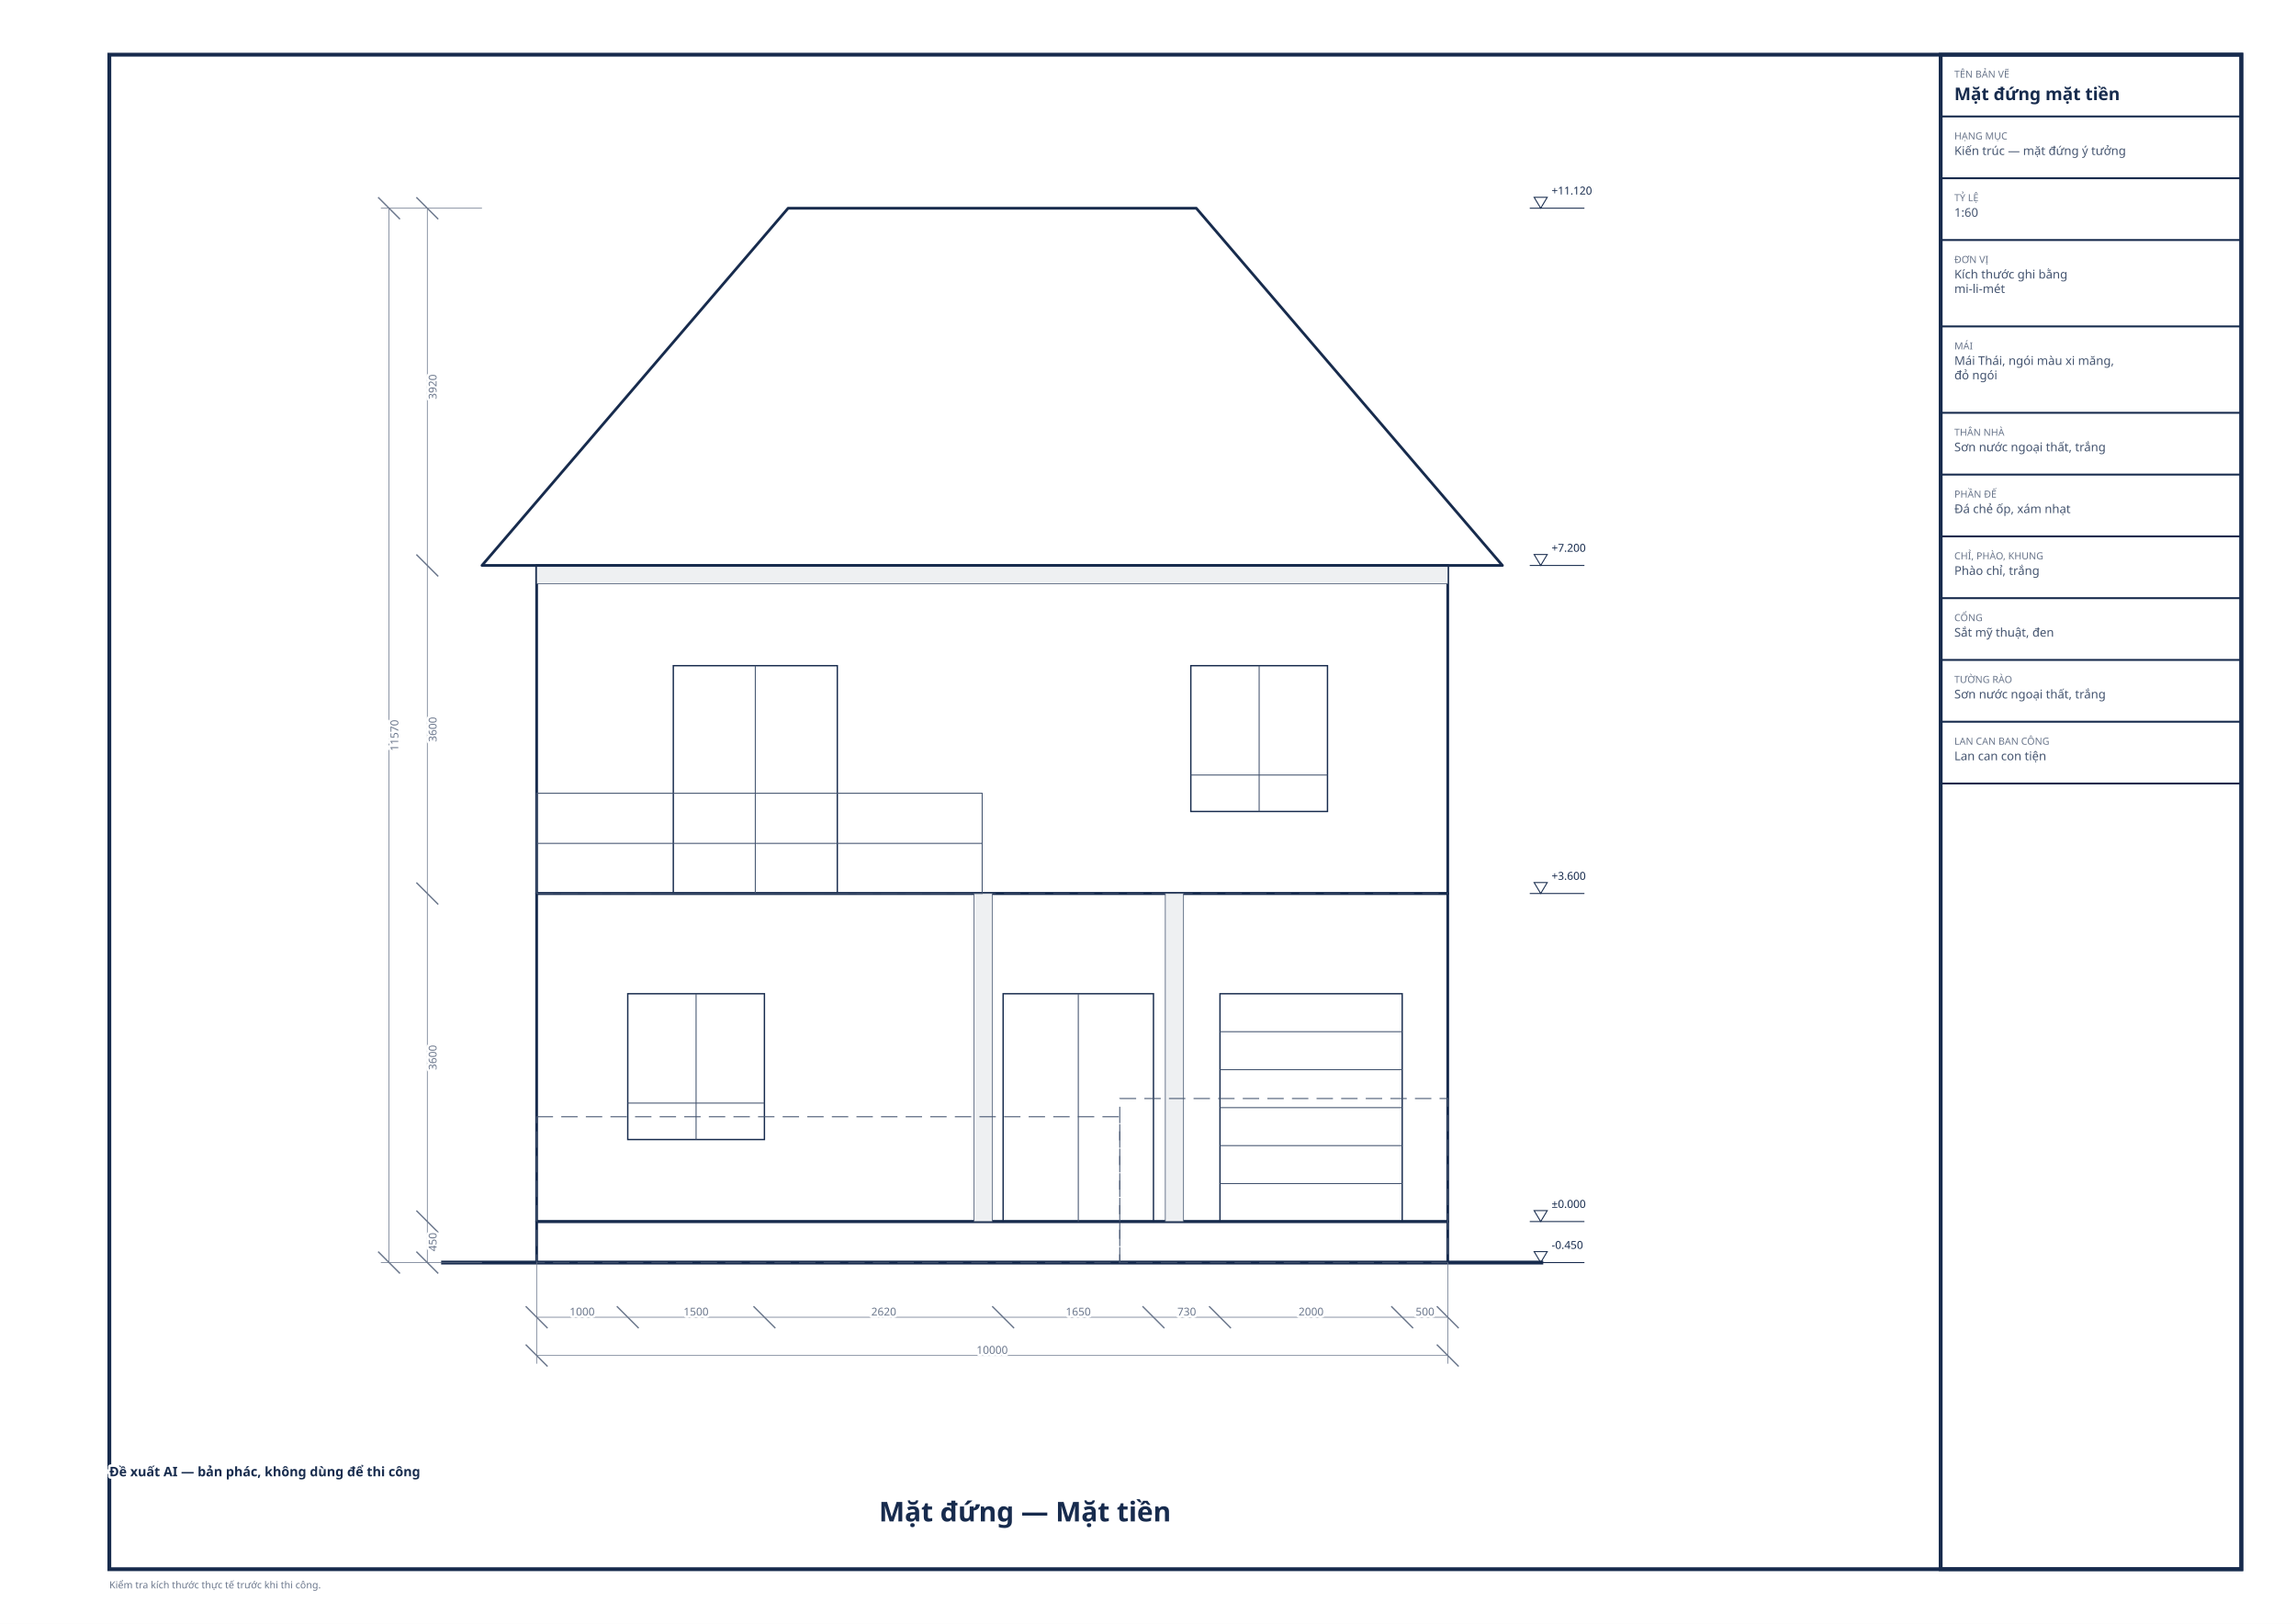
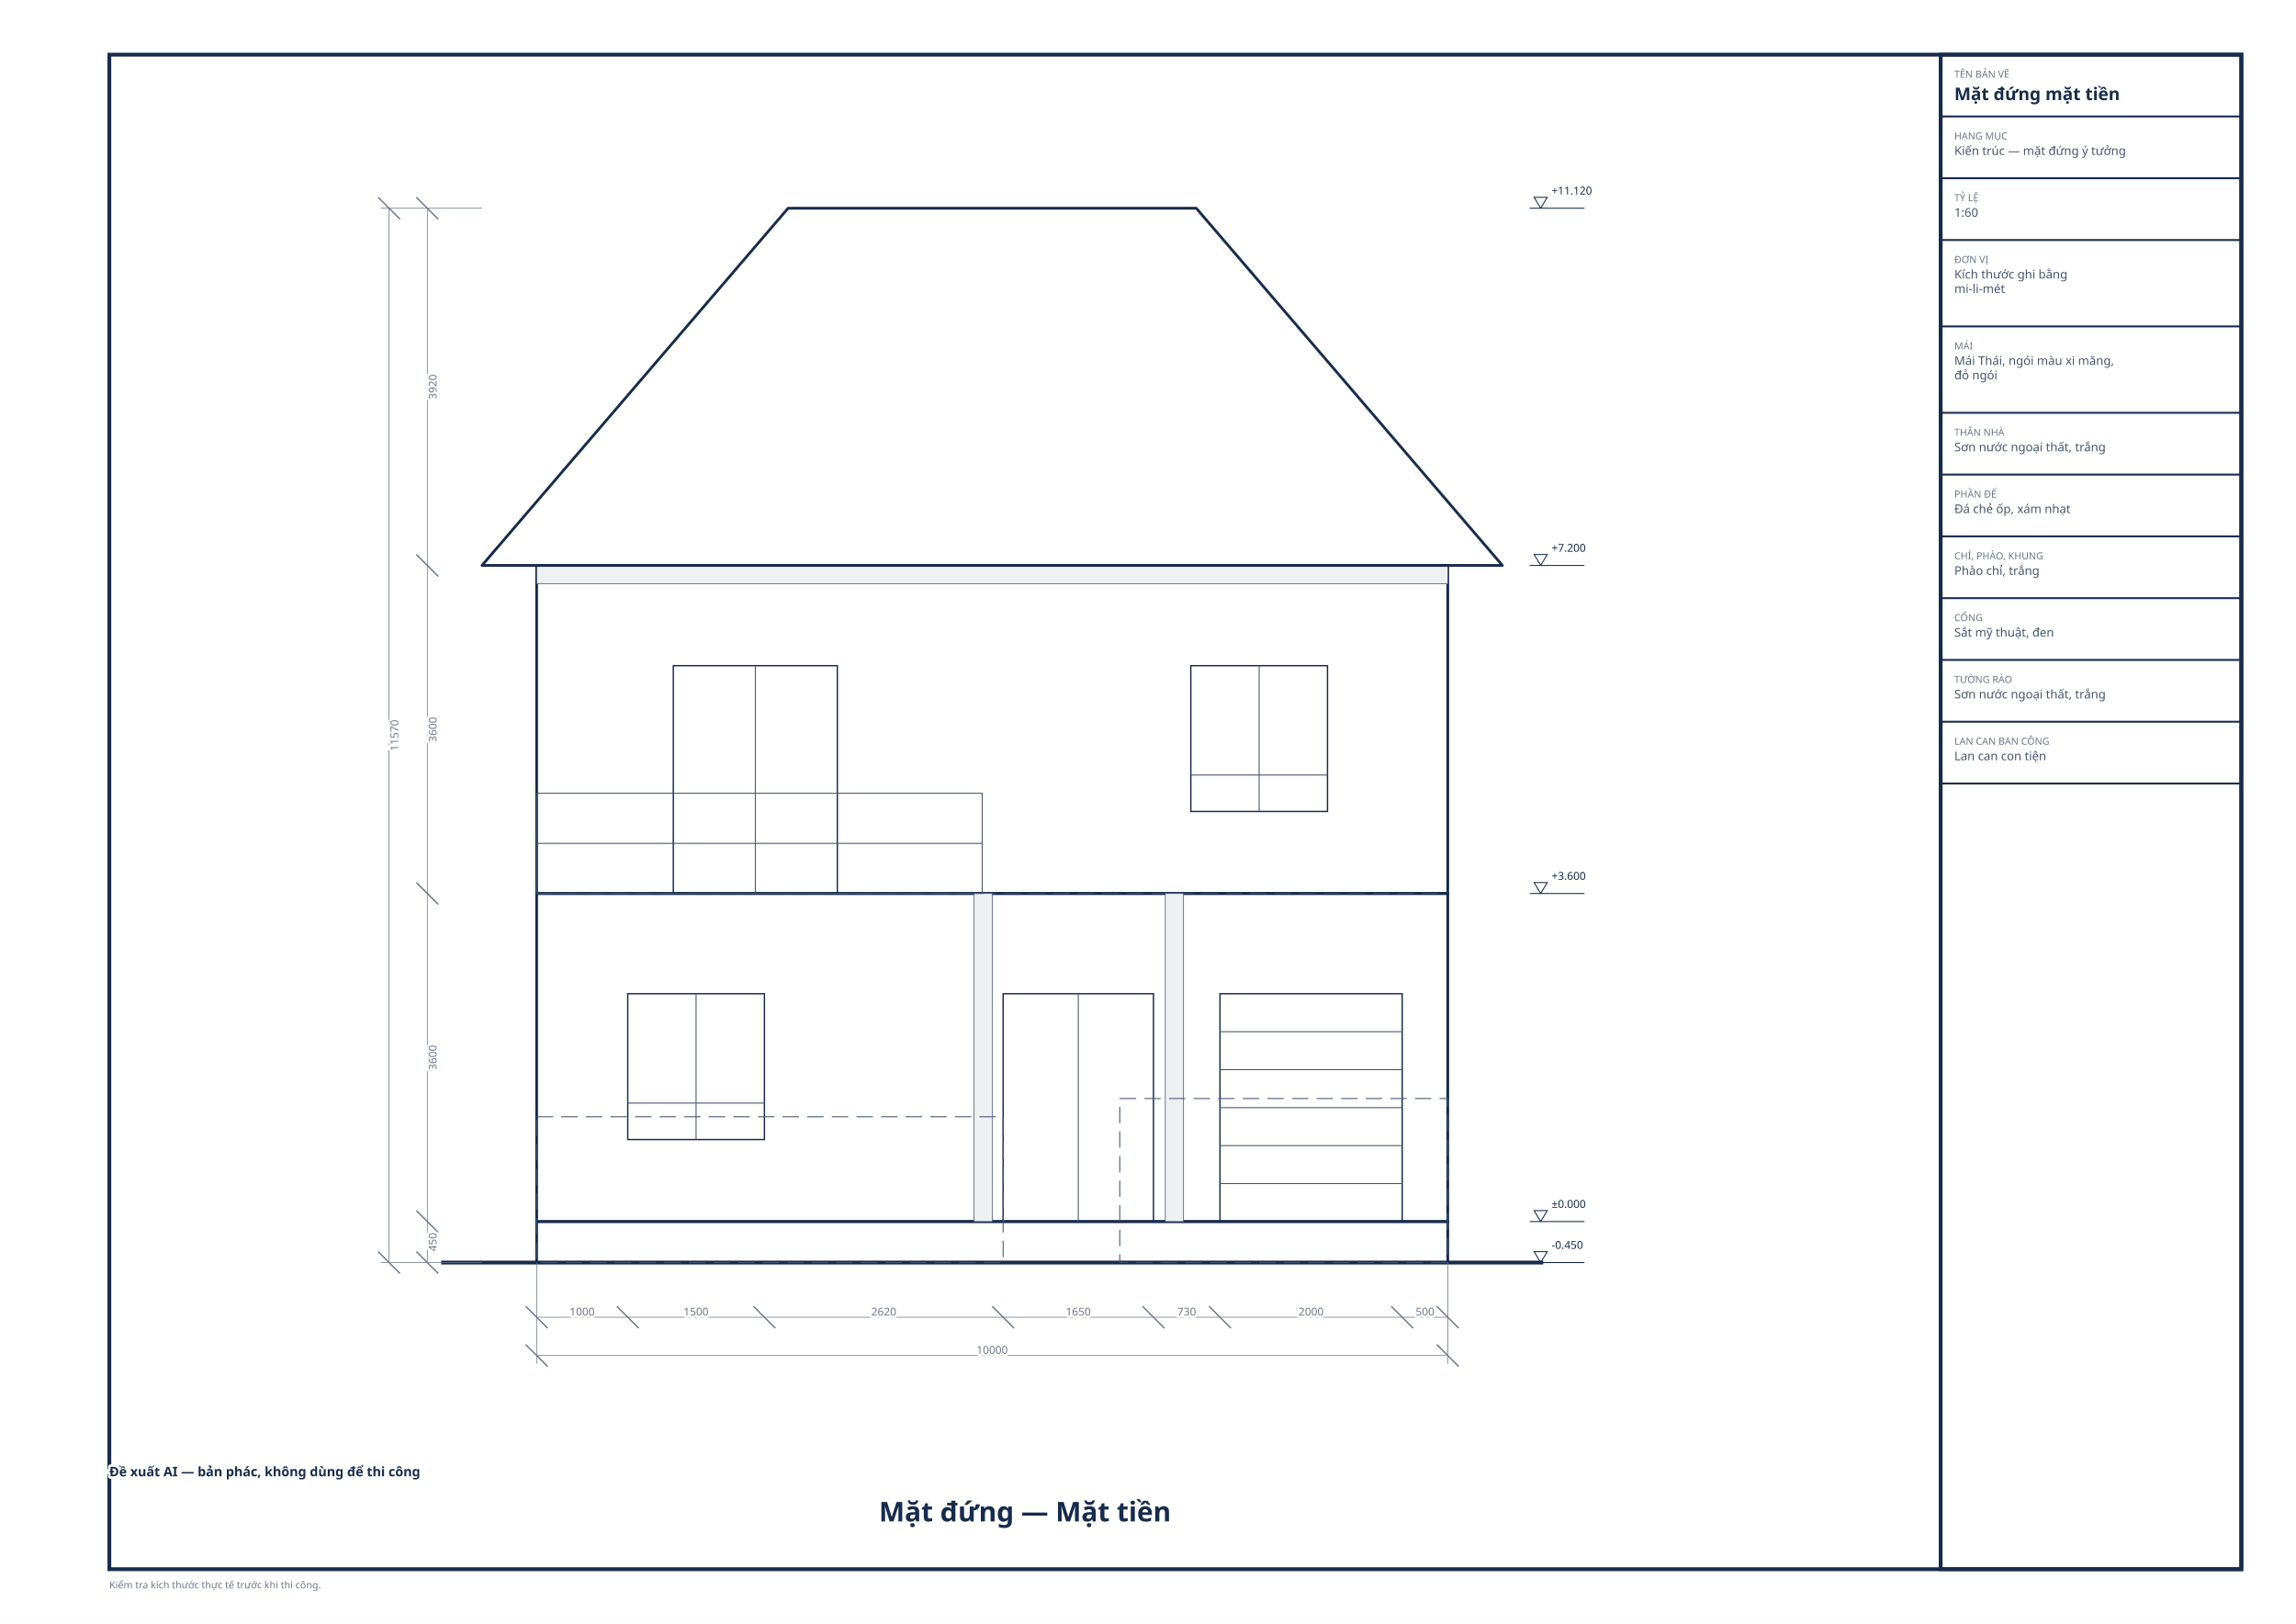
<svg xmlns="http://www.w3.org/2000/svg" viewBox="0 0 420 297" width="420mm" height="297mm">
-   <style>text{font-family:'Be Vietnam Pro', 'Noto Sans', 'Segoe UI', system-ui, sans-serif;text-anchor:middle;dominant-baseline:middle;paint-order:stroke;stroke:#FFFFFF;stroke-width:0.9;stroke-linejoin:round}.fr{stroke:#172B4D;stroke-width:0.7;fill:none;}.tr{stroke:#172B4D;stroke-width:0.35;fill:none;}.wf{fill:#FFFFFF;stroke:none}.w{stroke:#172B4D;stroke-width:0.25;fill:none;}.cl{fill:#172B4D;stroke:#172B4D;stroke-width:0.25}.lb{fill:none;stroke:#44546F;stroke-width:0.13}.rl{stroke:#44546F;stroke-width:0.18;fill:none;}.sd{stroke:#44546F;stroke-width:0.13;fill:none;stroke-dasharray:2.4 1.6;}.op{stroke:#172B4D;stroke-width:0.25;fill:none;}.dl{stroke:#44546F;stroke-width:0.18;fill:none;}.wn{stroke:#44546F;stroke-width:0.18;fill:none;}.st{stroke:#44546F;stroke-width:0.25;fill:none;}.sa{stroke:#44546F;stroke-width:0.25;fill:none;}.vd{stroke:#44546F;stroke-width:0.18;fill:#DCDFE4}.nt{stroke:#172B4D;stroke-width:0.35;fill:none;}.dm{stroke:#6B778C;stroke-width:0.13;fill:none;}.dt{stroke:#6B778C;stroke-width:0.25;fill:none;}.tn{font-size:2.4px;fill:#172B4D;font-weight:600;}.ta{font-size:2px;fill:#44546F;}.td{font-size:2px;fill:#6B778C;}.tst{font-size:2px;fill:#44546F;font-weight:600;}.tl{font-size:3.2px;fill:#172B4D;font-weight:700;text-anchor:start;}.tw{font-size:2.4px;fill:#172B4D;font-weight:600;text-anchor:start;}.ts{font-size:2.2px;fill:#44546F;text-anchor:start;}.tnn{font-size:3px;fill:#172B4D;font-weight:700;}.tt{font-size:5px;fill:#172B4D;font-weight:700;}.tbl{font-size:1.8px;fill:#6B778C;text-anchor:start;}.tf{font-size:1.8px;fill:#6B778C;text-anchor:start;}.gr{stroke:#172B4D;stroke-width:0.7;fill:none;}.eo{stroke:#172B4D;stroke-width:0.5;fill:none;stroke-linejoin:round;}.fln{stroke:#44546F;stroke-width:0.13;fill:none;stroke-dasharray:3 1.5;}.lm{stroke:#172B4D;stroke-width:0.18;fill:none;}.el{fill:#EEF0F2;stroke:#44546F;stroke-width:0.13}.ff{stroke:#44546F;stroke-width:0.18;fill:none;stroke-dasharray:3 1.5;}.tlm{font-size:2px;fill:#172B4D;text-anchor:start;}</style>
+   <style>text{font-family:'Be Vietnam Pro', 'Noto Sans', 'Segoe UI', system-ui, sans-serif;text-anchor:middle;dominant-baseline:middle;paint-order:stroke;stroke:#FFFFFF;stroke-width:0.9;stroke-linejoin:round}.fr{stroke:#172B4D;stroke-width:0.7;fill:none;}.tr{stroke:#172B4D;stroke-width:0.35;fill:none;}.wf{fill:#FFFFFF;stroke:none}.w{stroke:#172B4D;stroke-width:0.25;fill:none;}.cl{fill:#172B4D;stroke:#172B4D;stroke-width:0.25}.lb{fill:none;stroke:#44546F;stroke-width:0.13}.rl{stroke:#44546F;stroke-width:0.18;fill:none;}.sd{stroke:#44546F;stroke-width:0.13;fill:none;stroke-dasharray:2.4 1.6;}.op{stroke:#172B4D;stroke-width:0.25;fill:none;}.dl{stroke:#44546F;stroke-width:0.18;fill:none;}.wn{stroke:#44546F;stroke-width:0.18;fill:none;}.st{stroke:#44546F;stroke-width:0.25;fill:none;}.sa{stroke:#44546F;stroke-width:0.25;fill:none;}.vd{stroke:#44546F;stroke-width:0.18;fill:#DCDFE4}.nt{stroke:#172B4D;stroke-width:0.35;fill:none;}.dm{stroke:#6B778C;stroke-width:0.13;fill:none;}.dt{stroke:#6B778C;stroke-width:0.25;fill:none;}.tn{font-size:2.4px;fill:#172B4D;font-weight:600;}.ta{font-size:2px;fill:#44546F;}.td{font-size:2px;fill:#6B778C;}.tst{font-size:2px;fill:#44546F;font-weight:600;}.tl{font-size:3.2px;fill:#172B4D;font-weight:700;text-anchor:start;}.tw{font-size:2.4px;fill:#172B4D;font-weight:600;text-anchor:start;}.ts{font-size:2.2px;fill:#44546F;text-anchor:start;}.tnn{font-size:3px;fill:#172B4D;font-weight:700;}.tt{font-size:5px;fill:#172B4D;font-weight:700;}.tbl{font-size:1.8px;fill:#6B778C;text-anchor:start;}.tf{font-size:1.8px;fill:#6B778C;text-anchor:start;}.gr{stroke:#172B4D;stroke-width:0.7;fill:none;}.eo{stroke:#172B4D;stroke-width:0.5;fill:none;stroke-linejoin:round;}.fln{stroke:#44546F;stroke-width:0.13;fill:none;stroke-dasharray:3 1.5;}.lm{stroke:#172B4D;stroke-width:0.18;fill:none;}.el{fill:#EEF0F2;stroke:#44546F;stroke-width:0.13}.ff{stroke:#44546F;stroke-width:0.18;fill:none;stroke-dasharray:3 1.5;}.tlm{font-size:2px;fill:#172B4D;text-anchor:start;}.rb{stroke:#172B4D;stroke-width:0.6;fill:none;}.re{stroke:#172B4D;stroke-width:0.3;fill:none;}.rw{stroke:#44546F;stroke-width:0.15;fill:none;}.ra{stroke:#172B4D;stroke-width:0.4;fill:none;}.rlot{stroke:#44546F;stroke-width:0.25;fill:none;stroke-dasharray:6 3;}.rn{fill:#172B4D;stroke:none}</style>
  <rect x="0" y="0" width="420" height="297" fill="#FFFFFF" />
  <rect x="20" y="10" width="390" height="277" class="fr" />
  <rect x="355" y="10" width="55" height="277" class="fr" />
  <text x="357.5" y="13.58" class="tbl">TÊN BẢN VẼ</text>
  <text x="357.5" y="17.18" class="tl">Mặt đứng mặt tiền</text>
  <path class="tr" d="M 355 21.3 L 410 21.3" />
  <text x="357.5" y="24.88" class="tbl">HẠNG MỤC</text>
  <text x="357.5" y="27.58" class="ts">Kiến trúc — mặt đứng ý tưởng</text>
  <path class="tr" d="M 355 32.6 L 410 32.6" />
  <text x="357.5" y="36.18" class="tbl">TỶ LỆ</text>
  <text x="357.5" y="38.88" class="ts">1:60</text>
  <path class="tr" d="M 355 43.9 L 410 43.9" />
  <text x="357.5" y="47.48" class="tbl">ĐƠN VỊ</text>
  <text x="357.5" y="50.18" class="ts">Kích thước ghi bằng</text>
  <text x="357.5" y="52.82" class="ts">mi-li-mét</text>
  <path class="tr" d="M 355 59.7 L 410 59.7" />
  <text x="357.5" y="63.28" class="tbl">MÁI</text>
  <text x="357.5" y="65.98" class="ts">Mái Thái, ngói màu xi măng,</text>
  <text x="357.5" y="68.62" class="ts">đỏ ngói</text>
  <path class="tr" d="M 355 75.5 L 410 75.5" />
  <text x="357.5" y="79.08" class="tbl">THÂN NHÀ</text>
  <text x="357.5" y="81.78" class="ts">Sơn nước ngoại thất, trắng</text>
  <path class="tr" d="M 355 86.8 L 410 86.8" />
  <text x="357.5" y="90.38" class="tbl">PHẦN ĐẾ</text>
  <text x="357.5" y="93.08" class="ts">Đá chẻ ốp, xám nhạt</text>
  <path class="tr" d="M 355 98.1 L 410 98.1" />
  <text x="357.5" y="101.68" class="tbl">CHỈ, PHÀO, KHUNG</text>
  <text x="357.5" y="104.38" class="ts">Phào chỉ, trắng</text>
  <path class="tr" d="M 355 109.4 L 410 109.4" />
  <text x="357.5" y="112.98" class="tbl">CỔNG</text>
  <text x="357.5" y="115.68" class="ts">Sắt mỹ thuật, đen</text>
  <path class="tr" d="M 355 120.7 L 410 120.7" />
  <text x="357.5" y="124.28" class="tbl">TƯỜNG RÀO</text>
  <text x="357.5" y="126.98" class="ts">Sơn nước ngoại thất, trắng</text>
  <path class="tr" d="M 355 132 L 410 132" />
  <text x="357.5" y="135.58" class="tbl">LAN CAN BAN CÔNG</text>
  <text x="357.5" y="138.28" class="ts">Lan can con tiện</text>
  <path class="tr" d="M 355 143.3 L 410 143.3" />
  <text x="187.5" y="276.5" class="tt">Mặt đứng — Mặt tiền</text>
  <text x="20" y="269.16" class="tw">Đề xuất AI — bản phác, không dùng để thi công</text>
  <text x="20" y="289.88" class="tf">Kiểm tra kích thước thực tế trước khi thi công.</text>
  <path class="gr" d="M 80.7 230.917 L 282.3 230.917" />
  <rect x="98.167" y="223.417" width="166.667" height="7.5" class="eo" />
  <rect x="98.167" y="163.417" width="166.667" height="60" class="eo" />
  <rect x="98.167" y="103.417" width="166.667" height="60" class="eo" />
  <path class="fln" d="M 98.167 163.417 L 264.833 163.417" />
  <rect x="114.833" y="181.75" width="25" height="26.667" class="op" />
  <path class="wn" d="M 127.333 208.417 L 127.333 181.75" />
  <path class="wn" d="M 114.833 201.75 L 139.833 201.75" />
  <rect x="183.5" y="181.75" width="27.5" height="41.667" class="op" />
  <path class="dl" d="M 197.25 223.417 L 197.25 181.75" />
  <rect x="223.167" y="181.75" width="33.333" height="41.667" class="op" />
  <path class="dl" d="M 223.167 216.472 L 256.5 216.472" />
  <path class="dl" d="M 223.167 209.528 L 256.5 209.528" />
  <path class="dl" d="M 223.167 202.583 L 256.5 202.583" />
  <path class="dl" d="M 223.167 195.639 L 256.5 195.639" />
  <path class="dl" d="M 223.167 188.694 L 256.5 188.694" />
  <rect x="123.167" y="121.75" width="30" height="41.667" class="op" />
  <path class="dl" d="M 138.167 163.417 L 138.167 121.75" />
  <rect x="217.833" y="121.75" width="25" height="26.667" class="op" />
  <path class="wn" d="M 230.333 148.417 L 230.333 121.75" />
  <path class="wn" d="M 217.833 141.75 L 242.833 141.75" />
  <rect x="178.167" y="163.417" width="3.333" height="60" class="el" />
  <rect x="213.167" y="163.417" width="3.333" height="60" class="el" />
  <rect x="98.167" y="103.417" width="166.667" height="3.333" class="el" />
  <rect x="98.167" y="145.083" width="81.5" height="18.333" class="rl" />
  <path class="rl" d="M 98.167 154.25 L 179.667 154.25" />
  <path class="eo" d="M 88.167 103.417 L 144.167 38.083 L 218.833 38.083 L 274.833 103.417 Z" />
  <rect x="204.833" y="200.917" width="60" height="30" class="ff" />
-   <rect x="98.167" y="204.25" width="106.667" height="26.667" class="ff" />
+   <rect x="98.167" y="204.25" width="85.333" height="26.667" class="ff" />
  <path class="lm" d="M 279.833 230.917 L 289.833 230.917 M 281.833 230.917 L 280.633 228.917 L 283.033 228.917 Z" />
  <text x="283.833" y="227.717" class="tlm">-0.450</text>
  <path class="lm" d="M 279.833 223.417 L 289.833 223.417 M 281.833 223.417 L 280.633 221.417 L 283.033 221.417 Z" />
  <text x="283.833" y="220.217" class="tlm">±0.000</text>
  <path class="lm" d="M 279.833 163.417 L 289.833 163.417 M 281.833 163.417 L 280.633 161.417 L 283.033 161.417 Z" />
  <text x="283.833" y="160.217" class="tlm">+3.600</text>
  <path class="lm" d="M 279.833 103.417 L 289.833 103.417 M 281.833 103.417 L 280.633 101.417 L 283.033 101.417 Z" />
  <text x="283.833" y="100.217" class="tlm">+7.200</text>
  <path class="lm" d="M 279.833 38.083 L 289.833 38.083 M 281.833 38.083 L 280.633 36.083 L 283.033 36.083 Z" />
  <text x="283.833" y="34.883" class="tlm">+11.120</text>
  <path class="dm" d="M 78.167 230.917 L 78.167 38.083 M 71.167 230.917 L 71.167 38.083 M 88.167 230.917 L 69.667 230.917 M 88.167 38.083 L 69.667 38.083" />
  <path class="dt" d="M 76.167 228.917 L 80.167 232.917 M 76.167 221.417 L 80.167 225.417 M 76.167 161.417 L 80.167 165.417 M 76.167 101.417 L 80.167 105.417 M 76.167 36.083 L 80.167 40.083 M 69.167 228.917 L 73.167 232.917 M 69.167 36.083 L 73.167 40.083" />
  <text x="79.167" y="227.167" class="td" transform="rotate(-90 79.167 227.167)">450</text>
  <text x="79.167" y="193.417" class="td" transform="rotate(-90 79.167 193.417)">3600</text>
  <text x="79.167" y="133.417" class="td" transform="rotate(-90 79.167 133.417)">3600</text>
  <text x="79.167" y="70.75" class="td" transform="rotate(-90 79.167 70.75)">3920</text>
  <text x="72.167" y="134.5" class="td" transform="rotate(-90 72.167 134.5)">11570</text>
  <path class="dm" d="M 98.167 240.917 L 264.833 240.917 M 98.167 247.917 L 264.833 247.917 M 98.167 230.917 L 98.167 249.417 M 264.833 230.917 L 264.833 249.417" />
  <path class="dt" d="M 96.167 238.917 L 100.167 242.917 M 112.833 238.917 L 116.833 242.917 M 137.833 238.917 L 141.833 242.917 M 181.5 238.917 L 185.5 242.917 M 209 238.917 L 213 242.917 M 221.167 238.917 L 225.167 242.917 M 254.5 238.917 L 258.5 242.917 M 262.833 238.917 L 266.833 242.917 M 96.167 245.917 L 100.167 249.917 M 262.833 245.917 L 266.833 249.917" />
  <text x="106.5" y="239.917" class="td">1000</text>
  <text x="127.333" y="239.917" class="td">1500</text>
  <text x="161.667" y="239.917" class="td">2620</text>
  <text x="197.25" y="239.917" class="td">1650</text>
  <text x="217.083" y="239.917" class="td">730</text>
  <text x="239.833" y="239.917" class="td">2000</text>
  <text x="260.667" y="239.917" class="td">500</text>
  <text x="181.5" y="246.917" class="td">10000</text>
</svg>
